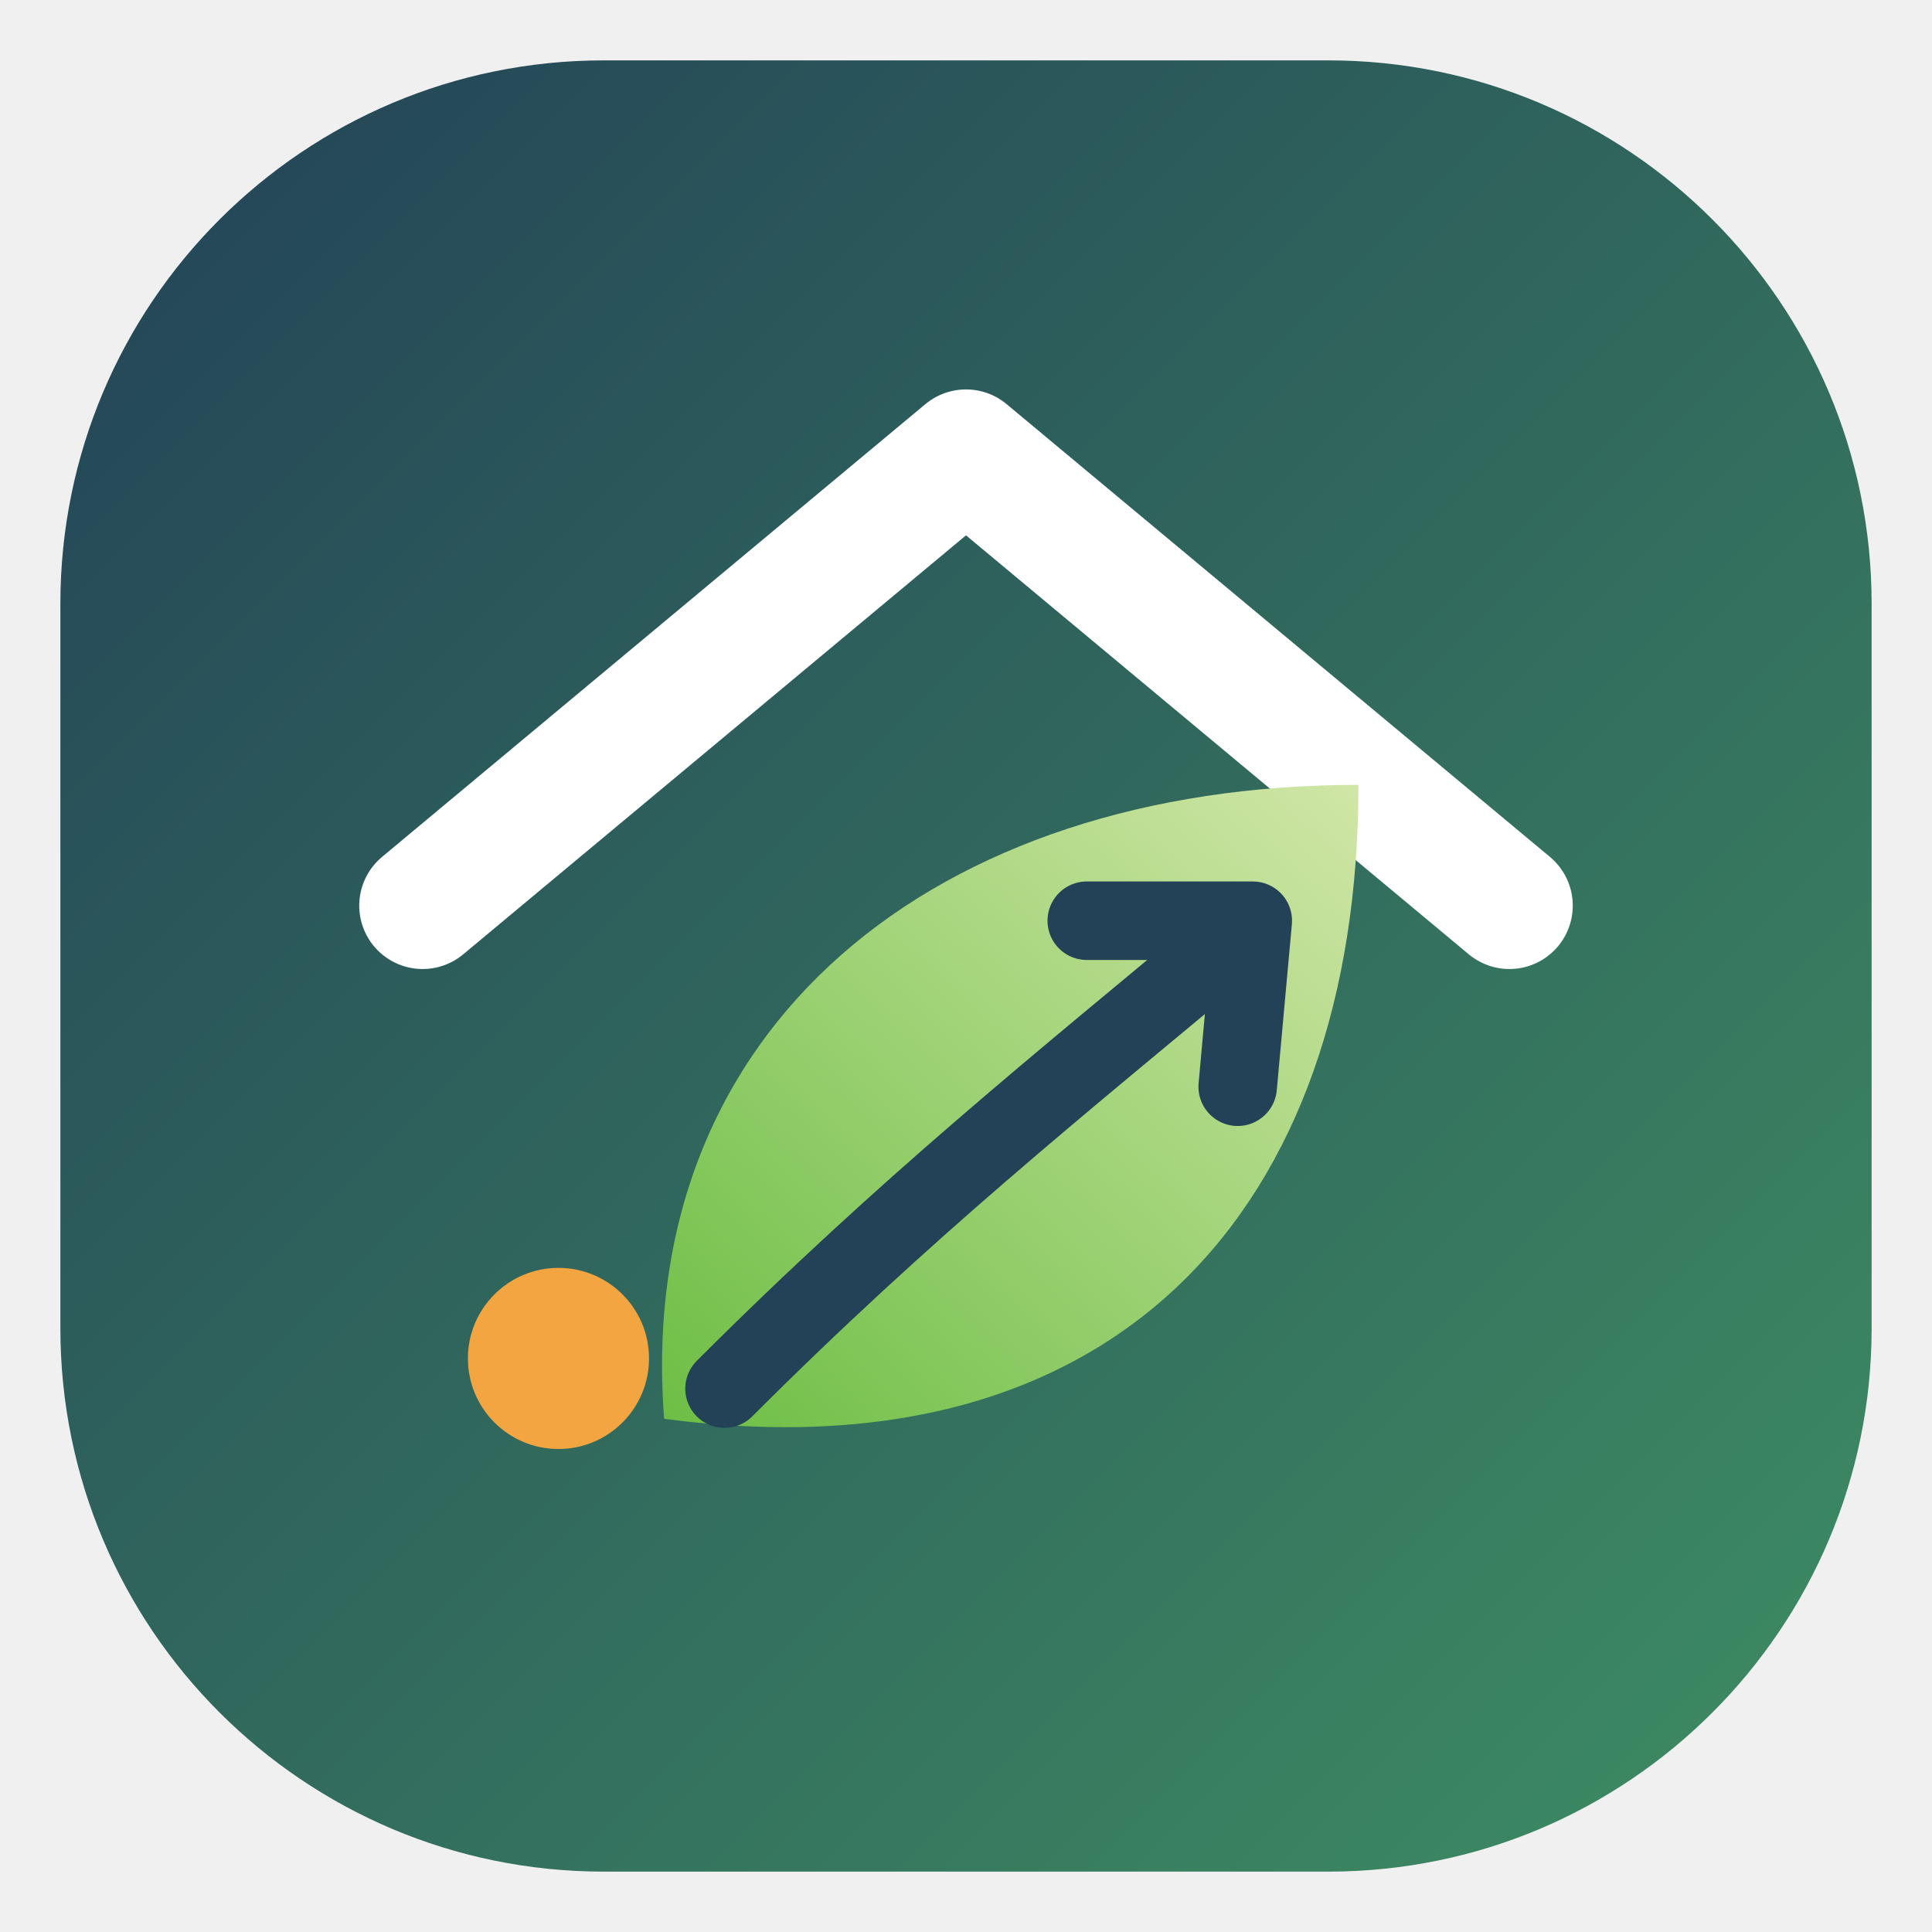
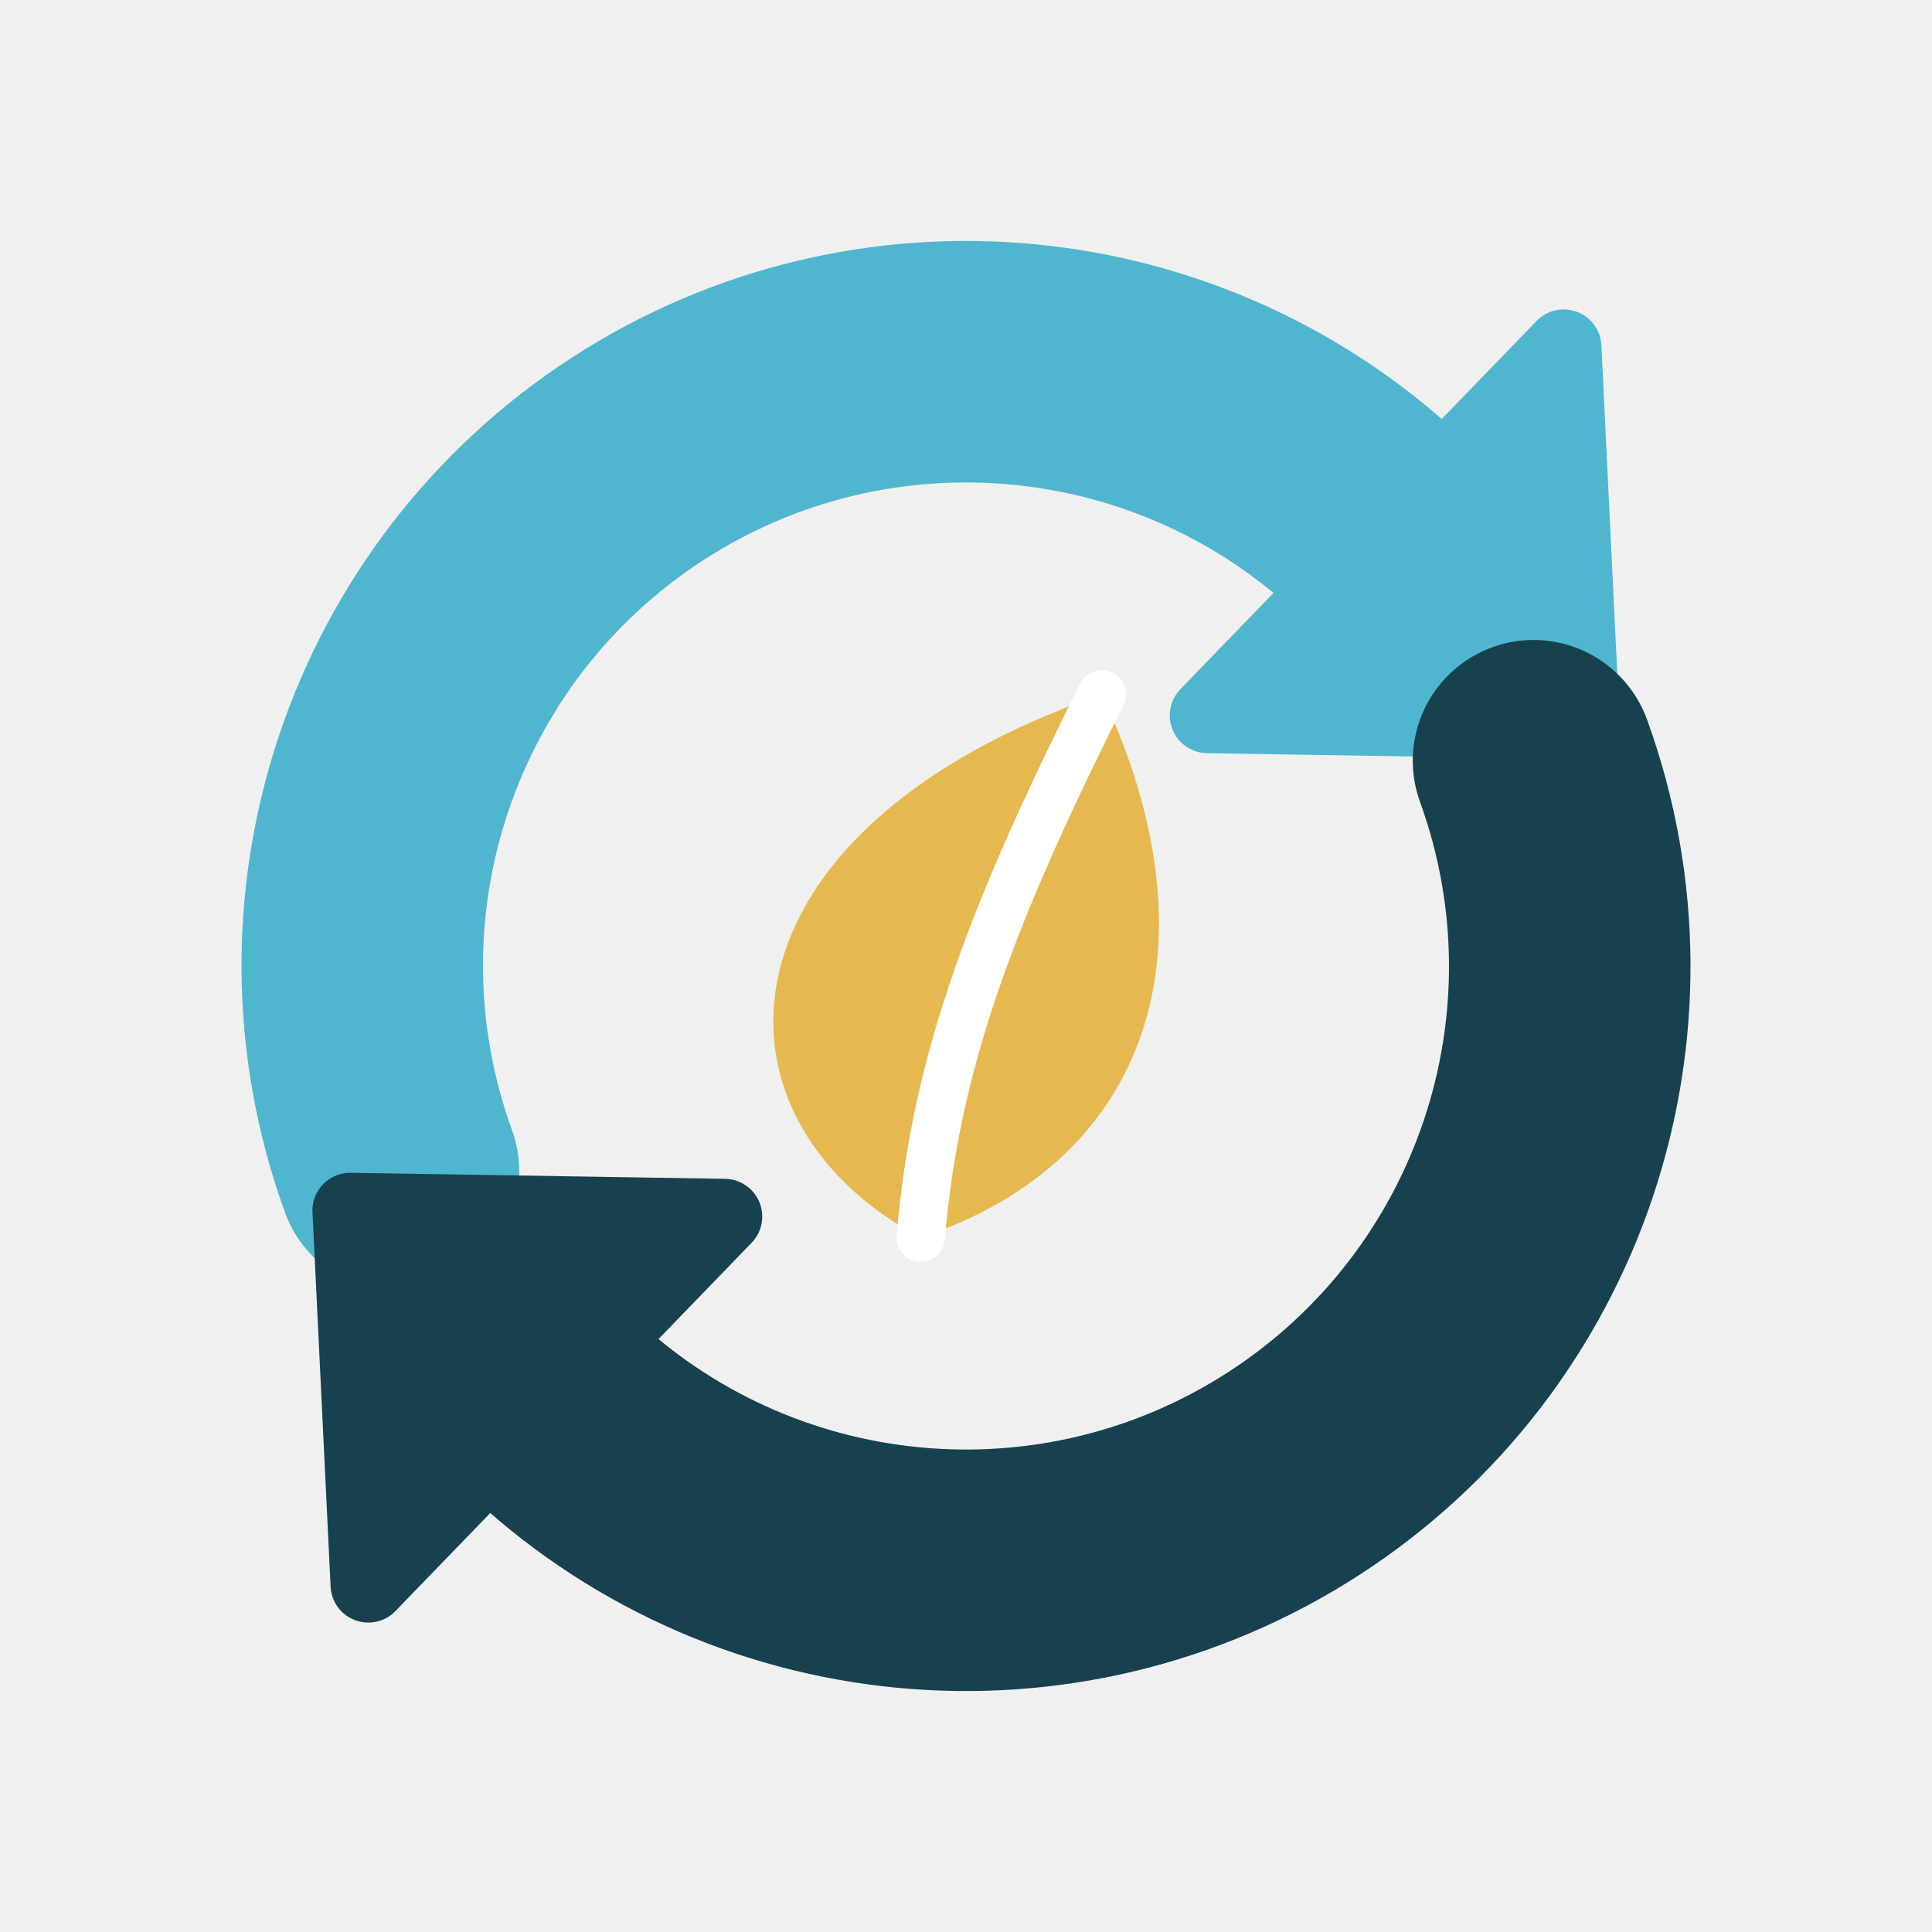
- <svg xmlns="http://www.w3.org/2000/svg" viewBox="0 0 64 64" role="img" aria-label="Logo de ReciclaGov">
-   <defs>
-     <linearGradient id="fondo" x1="0" y1="0" x2="1" y2="1">
-       <stop offset="0" stop-color="#234257" />
-       <stop offset="1" stop-color="#3E8E63" />
-     </linearGradient>
-     <linearGradient id="hoja" x1="0" y1="1" x2="1" y2="0">
-       <stop offset="0" stop-color="#6DBE45" />
-       <stop offset="1" stop-color="#D0E6A6" />
-     </linearGradient>
-   </defs>
-   <rect x="2" y="2" width="60" height="60" rx="18" fill="url(#fondo)" />
-   <path d="M14 30 L32 15 L50 30" fill="none" stroke="#FFFFFF" stroke-width="4.2" stroke-linecap="round" stroke-linejoin="round" />
-   <path d="M22 47 C21 34 31 26 45 26 C45 40 37 49 22 47 Z" fill="url(#hoja)" />
-   <path d="M24 46 C30 40 35 36 41 31" fill="none" stroke="#234257" stroke-width="2.6" stroke-linecap="round" />
-   <path d="M36 30.5 L41.5 30.5 L41 36" fill="none" stroke="#234257" stroke-width="2.6" stroke-linecap="round" stroke-linejoin="round" />
-   <circle cx="18.5" cy="45" r="3" fill="#F2A541" />
+ <svg xmlns="http://www.w3.org/2000/svg" viewBox="0 0 64 64" width="64" height="64">
+   <path d="M13.2 38.8 A20 20 0 0 1 45.9 17.6" fill="none" stroke="#50B6CF" stroke-width="8" stroke-linecap="round" />
+   <path d="M51.8 11.5 L52.4 23.9 L40.0 23.7 Z" fill="#50B6CF" stroke="#50B6CF" stroke-width="2.5" stroke-linejoin="round" />
+   <path d="M50.8 25.2 A20 20 0 0 1 18.1 46.4" fill="none" stroke="#17414F" stroke-width="8" stroke-linecap="round" />
+   <path d="M12.2 52.5 L11.6 40.1 L24.0 40.3 Z" fill="#17414F" stroke="#17414F" stroke-width="2.5" stroke-linejoin="round" />
+   <path d="M30.5 41 C23 37 23.5 27.5 36.5 23 C40.5 31.5 38 38.5 30.5 41 Z" fill="#E5B94F" />
+   <path d="M30.5 41 C31 35 33 30 36.5 23" fill="none" stroke="#FFFFFF" stroke-width="1.6" stroke-linecap="round" />
</svg>
